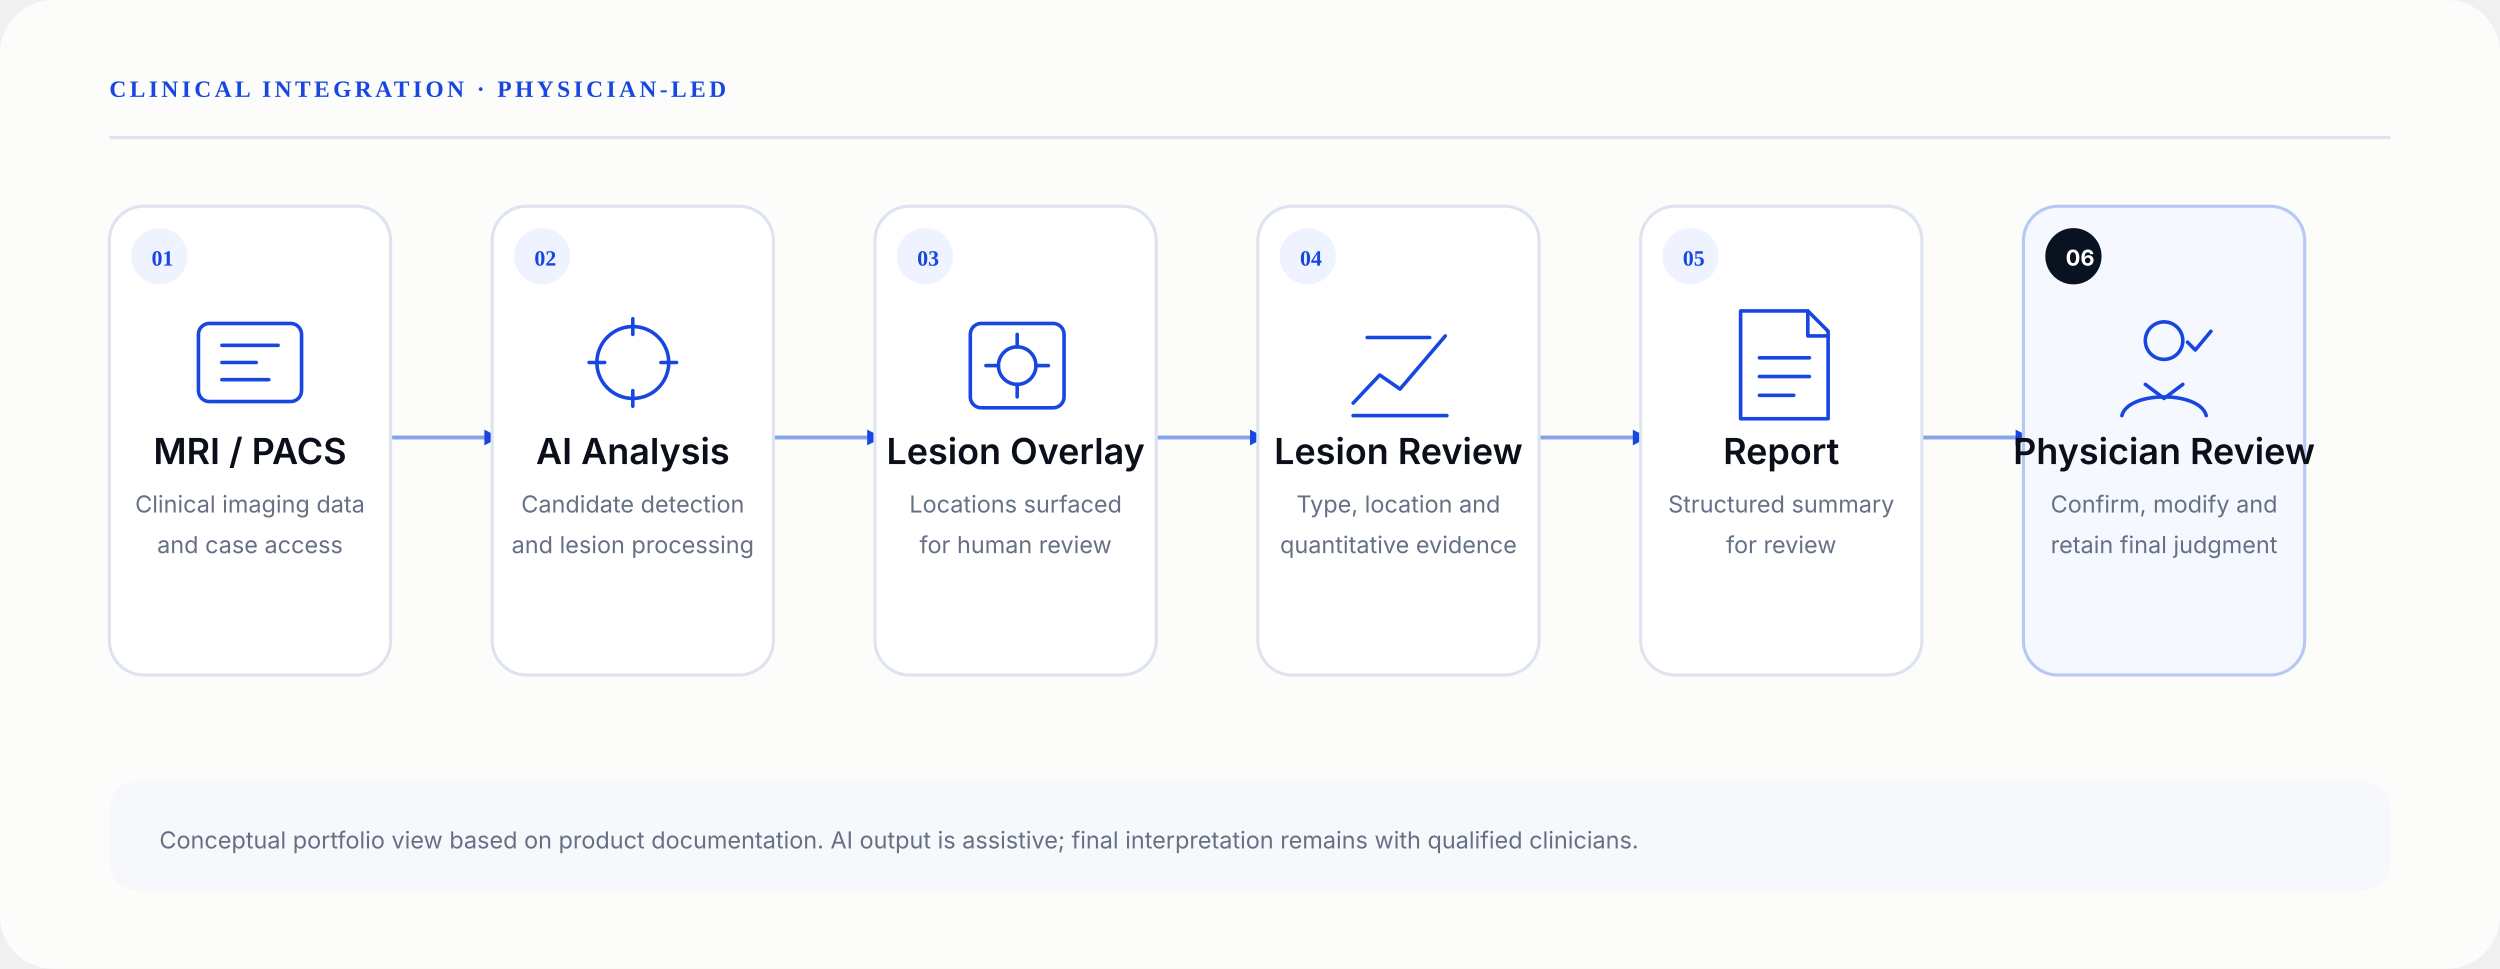
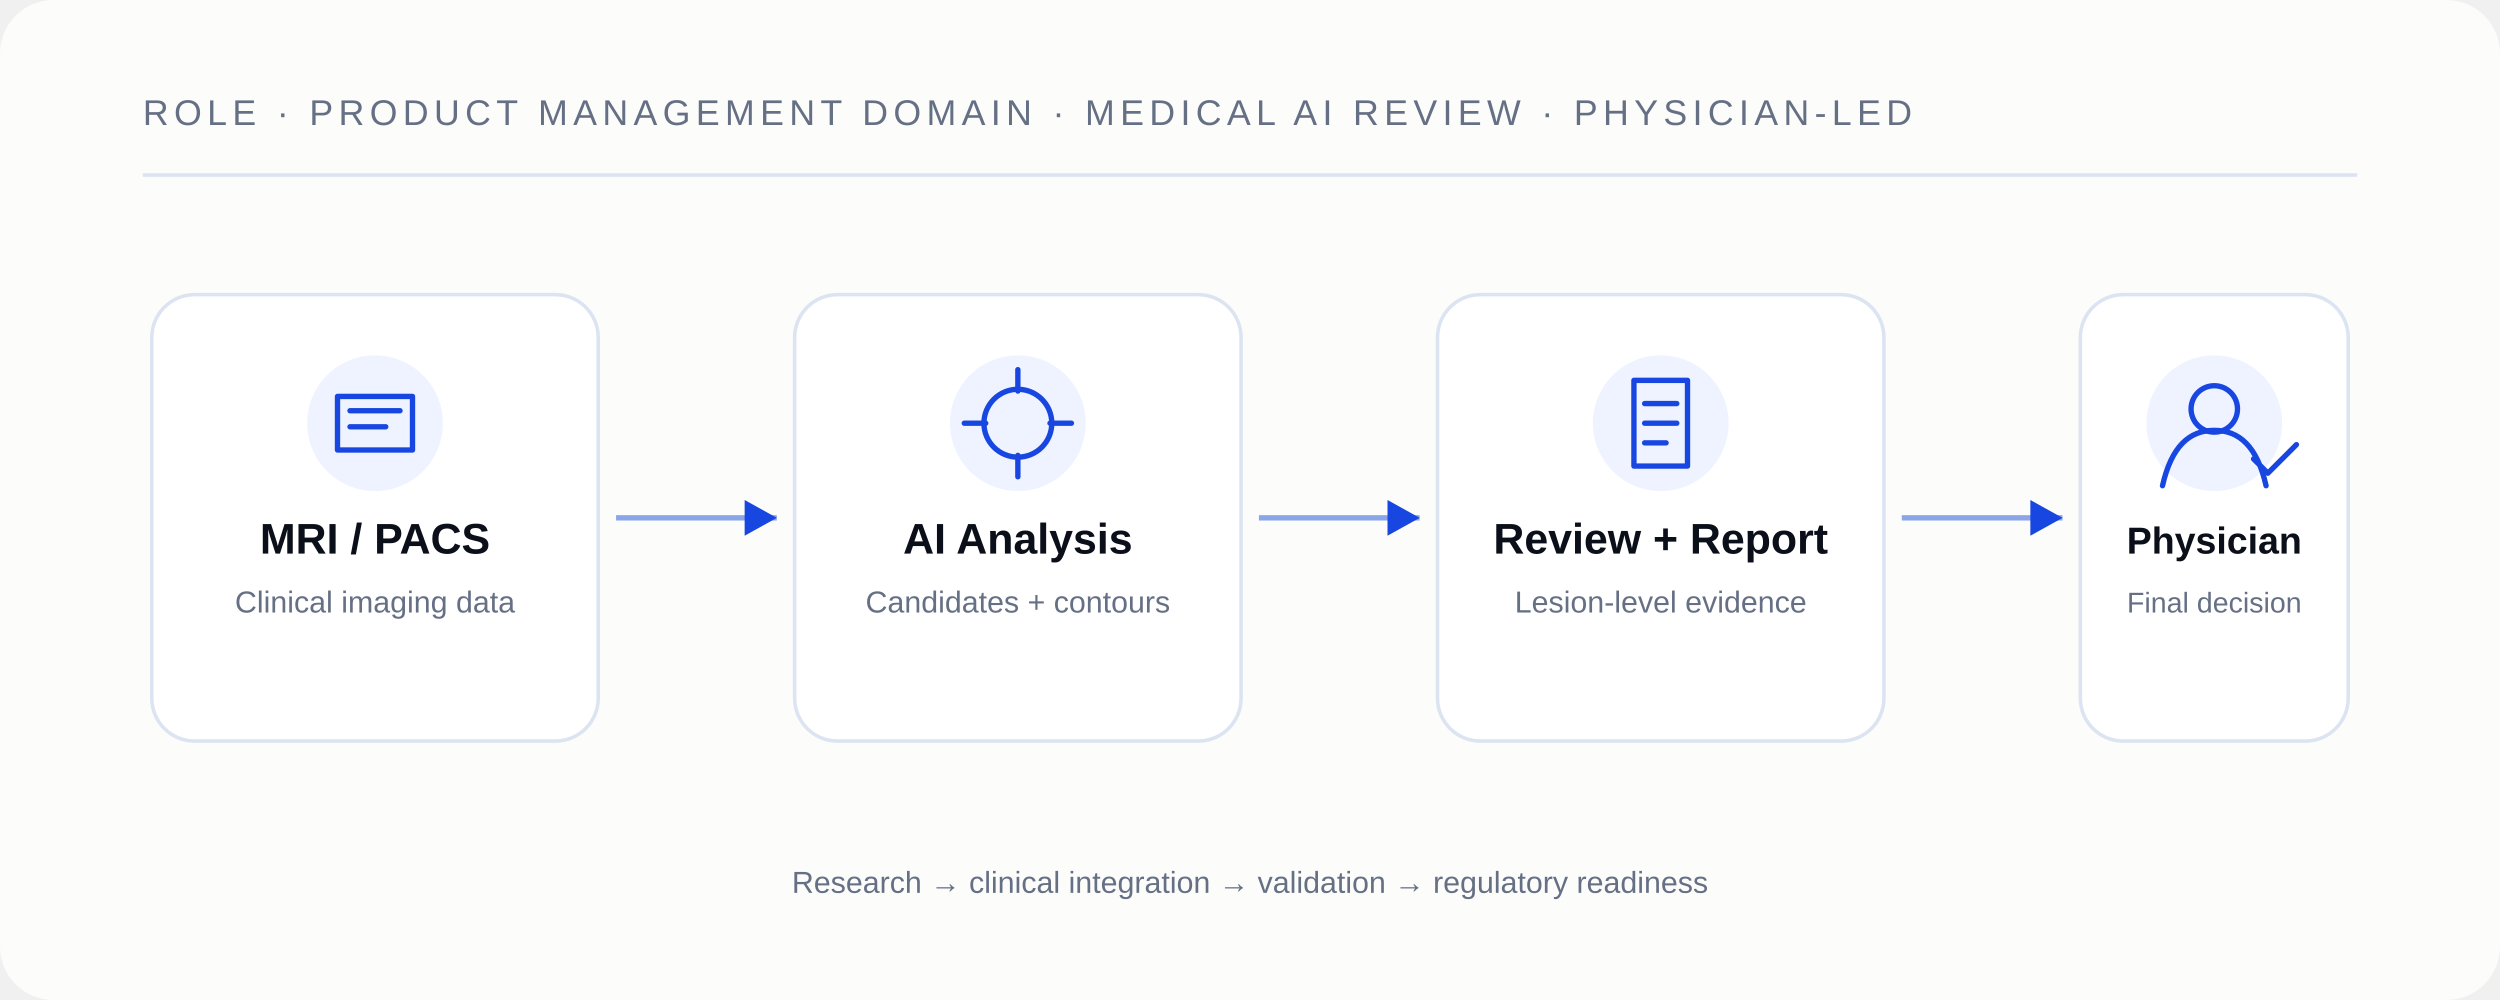
- <svg xmlns="http://www.w3.org/2000/svg" width="1600" height="620" viewBox="0 0 1600 620" role="img" aria-labelledby="title desc">
-   <defs>
-     <style>
- .t{font-family:Inter,Arial,sans-serif;fill:#0B0F19}.m{font-family:Inter,Arial,sans-serif;fill:#667085}.b{fill:#1746E0}.line{stroke:#DDE4F0;stroke-width:2}.icon{fill:none;stroke:#1746E0;stroke-width:2.3;stroke-linecap:round;stroke-linejoin:round}.label{font-size:15px;font-weight:700;letter-spacing:2.2px}.h{font-size:23px;font-weight:600}.s{font-size:15px}.n{font-size:14px;font-weight:700}
- </style>
-   </defs>
-   <rect width="1600" height="620" rx="34" fill="#FCFCFB" />
-   <text x="70" y="62" class="b label">CLINICAL INTEGRATION · PHYSICIAN-LED</text>
-   <line x1="70" y1="88" x2="1530" y2="88" class="line" />
-   <g transform="translate(70,132)">
-     <path d="M180 148H245M425 148H490M670 148H735M915 148H980M1160 148H1225" stroke="#86A3E8" stroke-width="2.5" fill="none" />
-     <g fill="#1746E0">
-       <path d="M240 143l10 5-10 5z" />
-       <path d="M485 143l10 5-10 5z" />
-       <path d="M730 143l10 5-10 5z" />
-       <path d="M975 143l10 5-10 5z" />
-       <path d="M1220 143l10 5-10 5z" />
-     </g>
-     <g transform="translate(0,0)">
-       <rect width="180" height="300" rx="22" fill="#fff" stroke="#DDE4F0" stroke-width="2" />
-       <circle cx="32" cy="32" r="18" fill="#EEF3FF" />
-       <text x="27" y="38" class="b n">01</text>
-       <g class="icon" transform="translate(57,75)">
-         <rect width="66" height="50" rx="7" />
-         <path d="M15 14h36M15 25h22M15 36h30" />
-       </g>
-       <text x="90" y="165" text-anchor="middle" class="t h">MRI / PACS</text>
-       <text x="90" y="196" text-anchor="middle" class="m s">Clinical imaging data</text>
-       <text x="90" y="222" text-anchor="middle" class="m s">and case access</text>
-     </g>
-     <g transform="translate(245,0)">
-       <rect width="180" height="300" rx="22" fill="#fff" stroke="#DDE4F0" stroke-width="2" />
-       <circle cx="32" cy="32" r="18" fill="#EEF3FF" />
-       <text x="27" y="38" class="b n">02</text>
-       <g class="icon" transform="translate(58,72)">
-         <circle cx="32" cy="28" r="23" />
-         <path d="M32 0v10M32 46v10M4 28h10M50 28h10" />
-       </g>
-       <text x="90" y="165" text-anchor="middle" class="t h">AI Analysis</text>
-       <text x="90" y="196" text-anchor="middle" class="m s">Candidate detection</text>
-       <text x="90" y="222" text-anchor="middle" class="m s">and lesion processing</text>
-     </g>
-     <g transform="translate(490,0)">
-       <rect width="180" height="300" rx="22" fill="#fff" stroke="#DDE4F0" stroke-width="2" />
-       <circle cx="32" cy="32" r="18" fill="#EEF3FF" />
-       <text x="27" y="38" class="b n">03</text>
-       <g class="icon" transform="translate(58,70)">
-         <rect x="3" y="5" width="60" height="54" rx="7" />
-         <circle cx="33" cy="32" r="12" />
-         <path d="M33 12v8M33 44v8M13 32h8M45 32h8" />
-       </g>
-       <text x="90" y="165" text-anchor="middle" class="t h">Lesion Overlay</text>
-       <text x="90" y="196" text-anchor="middle" class="m s">Locations surfaced</text>
-       <text x="90" y="222" text-anchor="middle" class="m s">for human review</text>
-     </g>
-     <g transform="translate(735,0)">
-       <rect width="180" height="300" rx="22" fill="#fff" stroke="#DDE4F0" stroke-width="2" />
-       <circle cx="32" cy="32" r="18" fill="#EEF3FF" />
-       <text x="27" y="38" class="b n">04</text>
-       <g class="icon" transform="translate(58,72)">
-         <path d="M3 54 20 36l13 9 29-34" />
-         <path d="M3 62h60M12 12h40" />
-       </g>
-       <text x="90" y="165" text-anchor="middle" class="t h">Lesion Review</text>
-       <text x="90" y="196" text-anchor="middle" class="m s">Type, location and</text>
-       <text x="90" y="222" text-anchor="middle" class="m s">quantitative evidence</text>
-     </g>
-     <g transform="translate(980,0)">
-       <rect width="180" height="300" rx="22" fill="#fff" stroke="#DDE4F0" stroke-width="2" />
-       <circle cx="32" cy="32" r="18" fill="#EEF3FF" />
-       <text x="27" y="38" class="b n">05</text>
-       <g class="icon" transform="translate(60,67)">
-         <path d="M4 0h43l13 13v56H4z" />
-         <path d="M47 0v16h13M16 30h32M16 42h32M16 54h22" />
-       </g>
-       <text x="90" y="165" text-anchor="middle" class="t h">Report</text>
-       <text x="90" y="196" text-anchor="middle" class="m s">Structured summary</text>
-       <text x="90" y="222" text-anchor="middle" class="m s">for review</text>
-     </g>
-     <g transform="translate(1225,0)">
-       <rect width="180" height="300" rx="22" fill="#F5F8FF" stroke="#B7C8F2" stroke-width="2" />
-       <circle cx="32" cy="32" r="18" fill="#081221" />
-       <text x="27" y="38" font-family="Inter,Arial" font-size="14" font-weight="700" fill="#fff">06</text>
-       <g class="icon" transform="translate(58,69)">
-         <circle cx="32" cy="17" r="12" />
-         <path d="M5 65c4-16 50-16 54 0M20 45l12 9 12-9" />
-         <path d="m47 18 5 5 10-12" />
-       </g>
-       <text x="90" y="165" text-anchor="middle" class="t h">Physician Review</text>
-       <text x="90" y="196" text-anchor="middle" class="m s">Confirm, modify and</text>
-       <text x="90" y="222" text-anchor="middle" class="m s">retain final judgment</text>
-     </g>
+ <svg xmlns="http://www.w3.org/2000/svg" viewBox="0 0 1400 560" role="img" aria-labelledby="t d">
+   <style>.bg{fill:#fcfcfb}.card{fill:#fff;stroke:#dce4f2;stroke-width:2}.a{fill:#1746e0}.soft{fill:#eef3ff}.txt{font-family:Arial,sans-serif;fill:#0b0f19}.muted{font-family:Arial,sans-serif;fill:#667085}.line{stroke:#8aa6e8;stroke-width:3;fill:none}.icon{stroke:#1746e0;stroke-width:3;fill:none;stroke-linecap:round;stroke-linejoin:round}</style>
+   <rect class="bg" width="1400" height="560" rx="30" />
+   <text class="muted" x="80" y="70" font-size="20" letter-spacing="3">ROLE · PRODUCT MANAGEMENT   DOMAIN · MEDICAL AI   REVIEW · PHYSICIAN-LED</text>
+   <line x1="80" x2="1320" y1="98" y2="98" stroke="#dce4f2" stroke-width="2" />
+   <g transform="translate(85 165)">
+     <rect class="card" width="250" height="250" rx="24" />
+     <circle class="soft" cx="125" cy="72" r="38" />
+     <path class="icon" d="M104 57h42v30h-42zM111 65h28M111 74h20" />
+     <text class="txt" x="125" y="145" text-anchor="middle" font-size="24" font-weight="700">MRI / PACS</text>
+     <text class="muted" x="125" y="178" text-anchor="middle" font-size="17">Clinical imaging data</text>
  </g>
-   <g transform="translate(70,500)">
-     <rect width="1460" height="70" rx="18" fill="#F6F8FB" />
-     <text x="32" y="43" class="m s">Conceptual portfolio view based on product documentation. AI output is assistive; final interpretation remains with qualified clinicians.</text>
+   <path class="line" d="M345 290h90" />
+   <path class="a" d="m435 290-18-10v20z" />
+   <g transform="translate(445 165)">
+     <rect class="card" width="250" height="250" rx="24" />
+     <circle class="soft" cx="125" cy="72" r="38" />
+     <circle class="icon" cx="125" cy="72" r="19" />
+     <path class="icon" d="M125 42v12M125 90v12M95 72h12M143 72h12" />
+     <text class="txt" x="125" y="145" text-anchor="middle" font-size="24" font-weight="700">AI Analysis</text>
+     <text class="muted" x="125" y="178" text-anchor="middle" font-size="17">Candidates + contours</text>
  </g>
+   <path class="line" d="M705 290h90" />
+   <path class="a" d="m795 290-18-10v20z" />
+   <g transform="translate(805 165)">
+     <rect class="card" width="250" height="250" rx="24" />
+     <circle class="soft" cx="125" cy="72" r="38" />
+     <path class="icon" d="M110 48h30v48h-30zM116 61h18M116 72h18M116 83h12" />
+     <text class="txt" x="125" y="145" text-anchor="middle" font-size="24" font-weight="700">Review + Report</text>
+     <text class="muted" x="125" y="178" text-anchor="middle" font-size="17">Lesion-level evidence</text>
+   </g>
+   <path class="line" d="M1065 290h90" />
+   <path class="a" d="m1155 290-18-10v20z" />
+   <g transform="translate(1165 165)">
+     <rect x="0" class="card" width="150" height="250" rx="24" />
+     <circle class="soft" cx="75" cy="72" r="38" />
+     <circle class="icon" cx="75" cy="64" r="13" />
+     <path class="icon" d="M46 107c5-22 15-31 29-31s24 9 29 31M97 92l8 8 16-16" />
+     <text class="txt" x="75" y="145" text-anchor="middle" font-size="21" font-weight="700">Physician</text>
+     <text class="muted" x="75" y="178" text-anchor="middle" font-size="16">Final decision</text>
+   </g>
+   <text class="muted" x="700" y="500" text-anchor="middle" font-size="17">Research → clinical integration → validation → regulatory readiness</text>
</svg>
